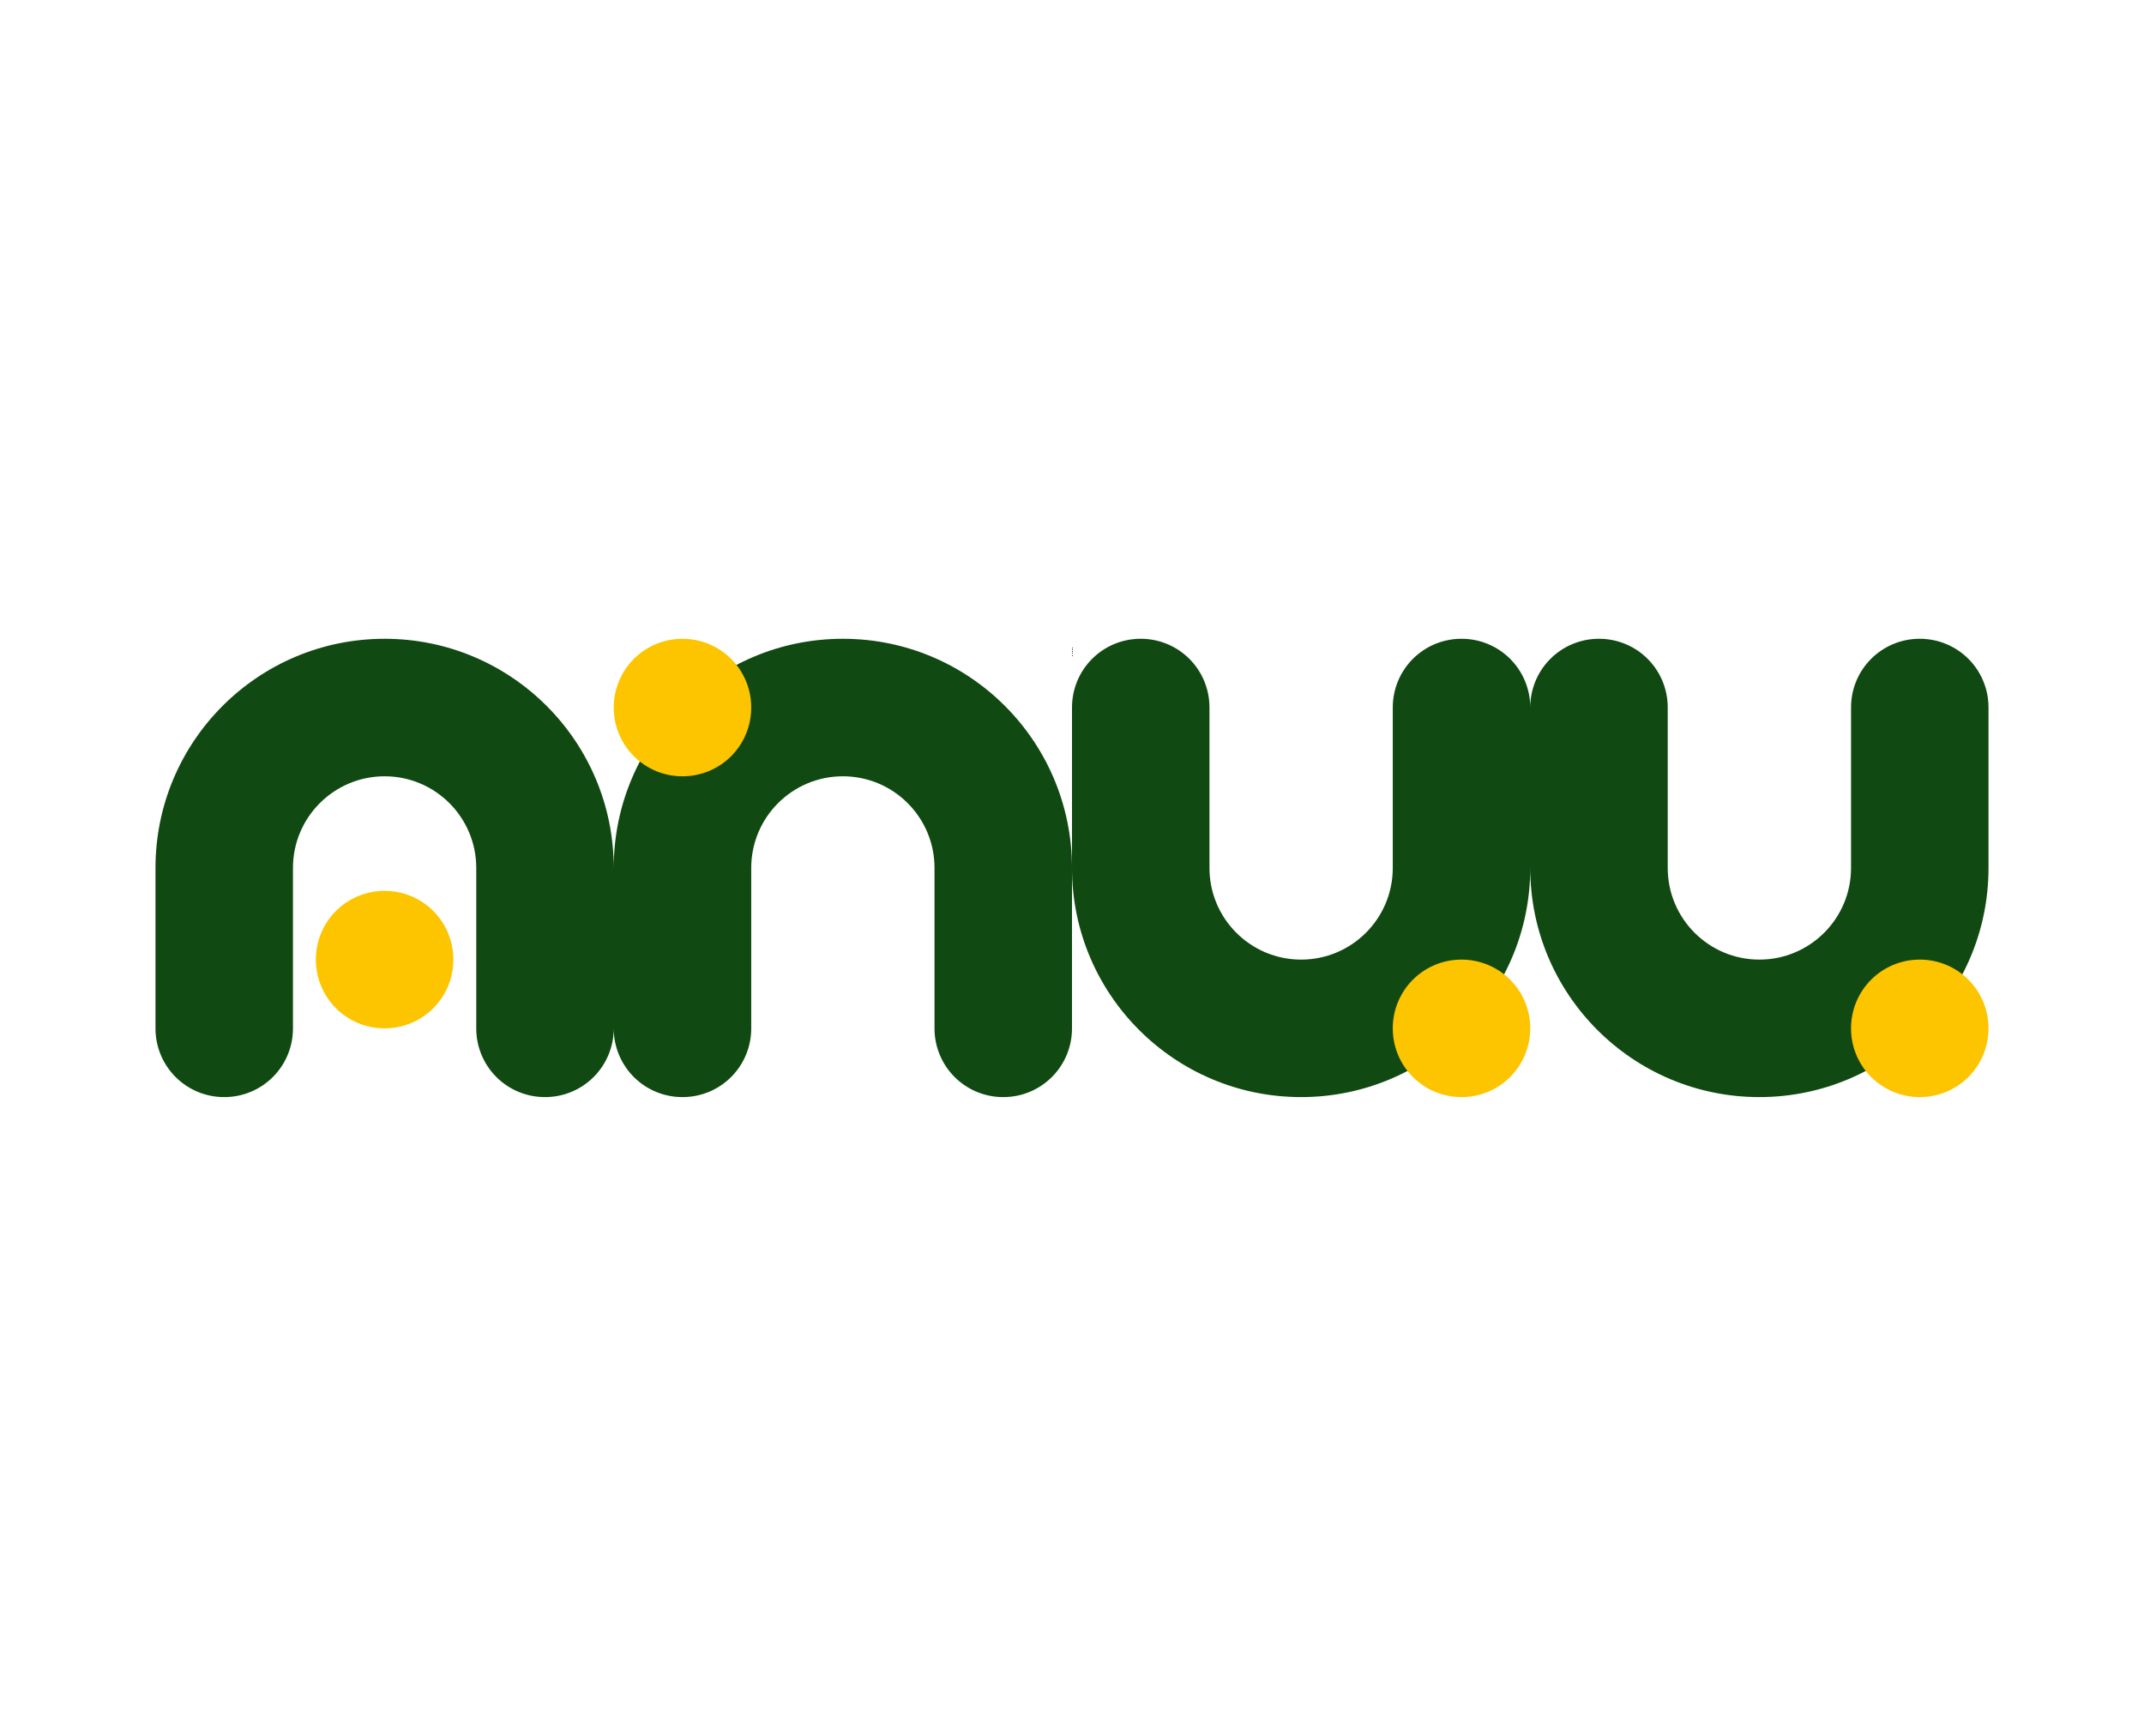
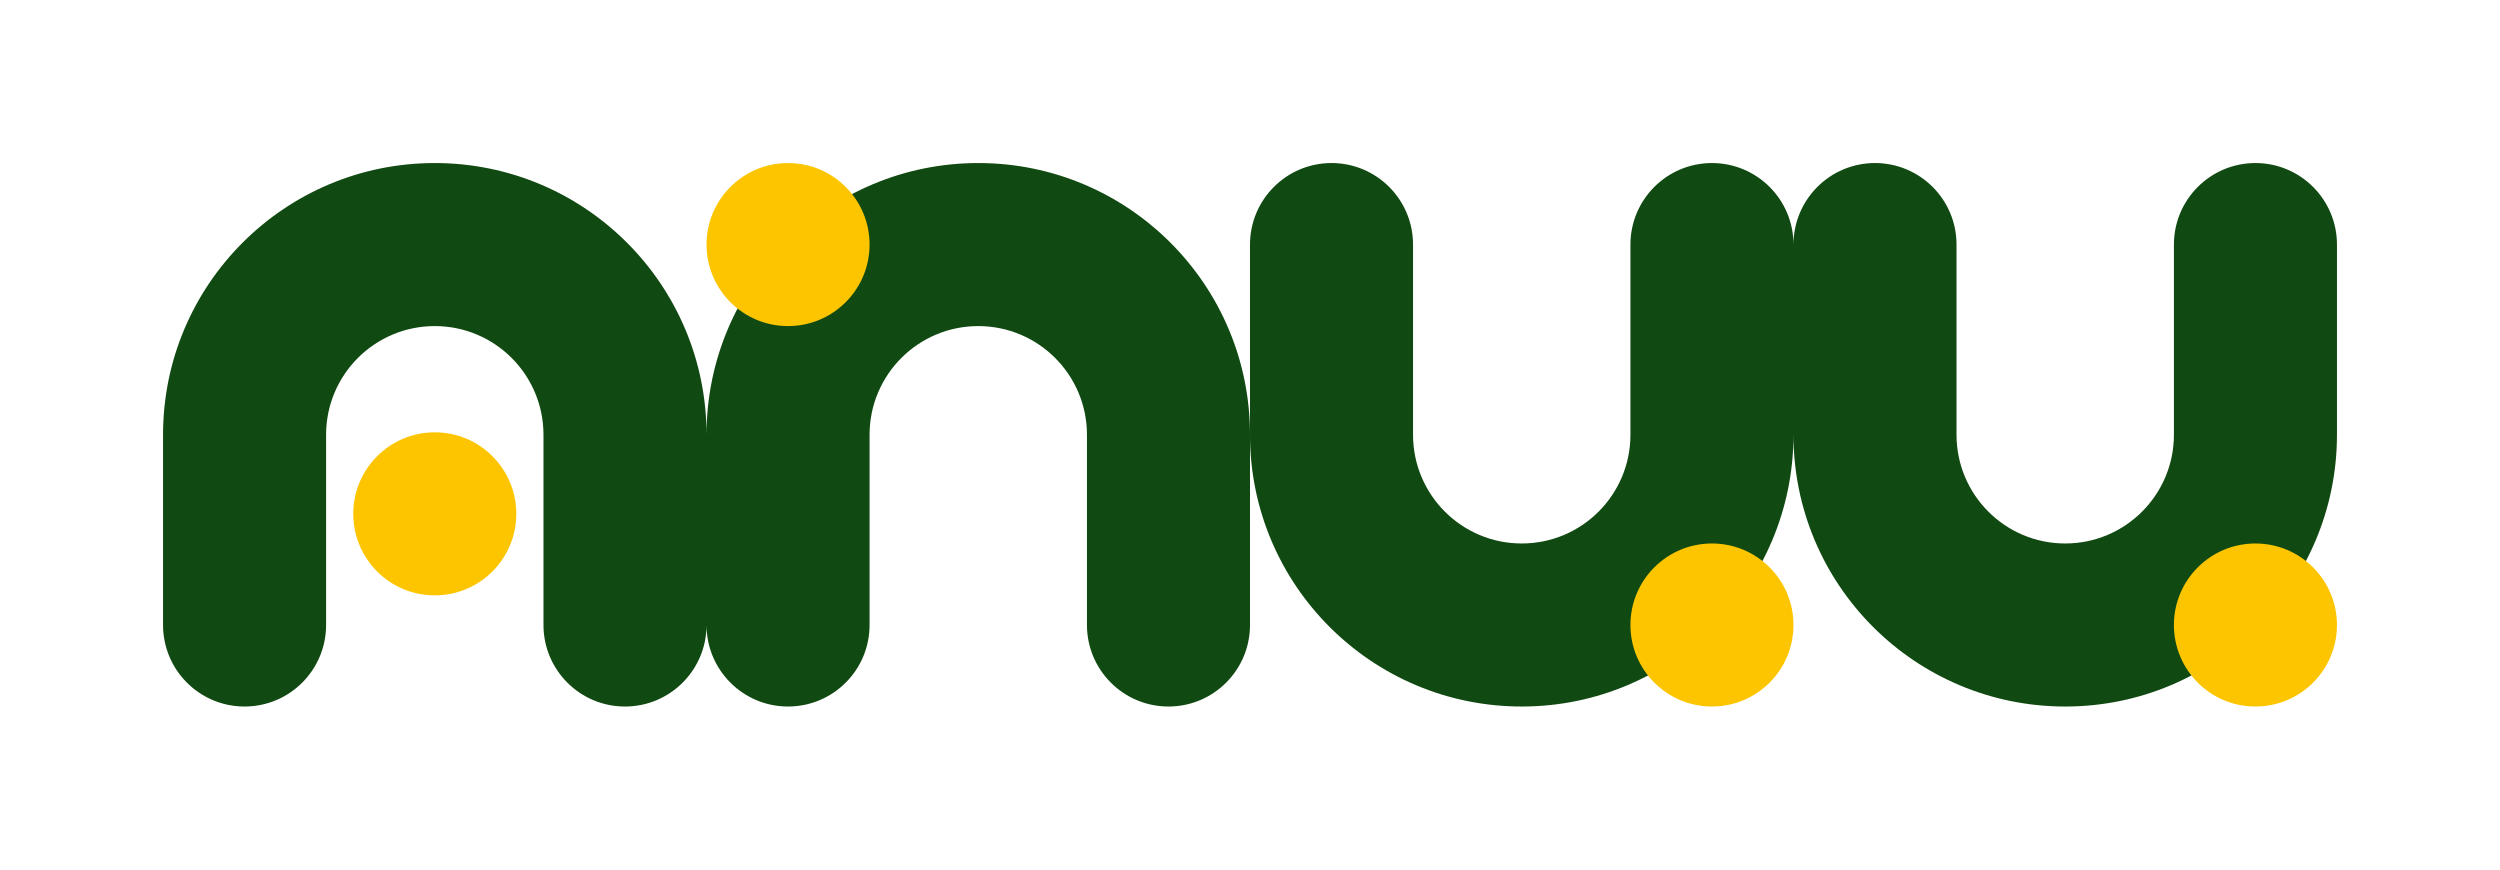
- <svg xmlns="http://www.w3.org/2000/svg" viewBox="344.564 330.278 111.737 91.218" width="53.87" height="43.61">
-   <path style="fill:#104911;fill-opacity:1;stroke-width:.58;stroke-linecap:square;paint-order:stroke fill markers" d="M364.307 363.845a12.042 12.042 0 0 0-12.042 12.042v8.43a3.604 3.604 0 0 0 3.613 3.612 3.604 3.604 0 0 0 3.612-3.612v3.612-12.042a4.817 4.817 0 0 1 4.817-4.816 4.817 4.817 0 0 1 4.816 4.816v8.43a3.605 3.605 0 0 0 3.613 3.612 3.604 3.604 0 0 0 3.612-3.612 3.605 3.605 0 0 0 3.613 3.612 3.604 3.604 0 0 0 3.613-3.612v-8.43a4.817 4.817 0 0 1 4.816-4.816 4.817 4.817 0 0 1 4.817 4.816v12.042-3.612a3.604 3.604 0 0 0 3.613 3.612 3.604 3.604 0 0 0 3.612-3.612v-8.43a12.042 12.042 0 0 0-12.042-12.042 12.042 12.042 0 0 0-12.042 12.042 12.042 12.042 0 0 0-12.041-12.042zm36.125 12.042a12.042 12.042 0 0 0 12.042 12.042 12.042 12.042 0 0 0 12.042-12.042 12.042 12.042 0 0 0 12.042 12.042 12.042 12.042 0 0 0 12.042-12.042v-8.43a3.604 3.604 0 0 0-3.613-3.612 3.604 3.604 0 0 0-3.612 3.613v-3.613 12.042a4.817 4.817 0 0 1-4.817 4.817 4.817 4.817 0 0 1-4.817-4.817v-8.43a3.604 3.604 0 0 0-3.612-3.612 3.605 3.605 0 0 0-3.613 3.613 3.604 3.604 0 0 0-3.612-3.613 3.605 3.605 0 0 0-3.613 3.613v8.43a4.817 4.817 0 0 1-4.817 4.816 4.817 4.817 0 0 1-4.817-4.817v-8.43a3.604 3.604 0 0 0-3.612-3.612 3.604 3.604 0 0 0-3.612 3.613v-3.613z" />
-   <path style="fill:#fdc500;fill-opacity:1;stroke-width:.209;stroke-linecap:square;paint-order:stroke fill markers" d="M379.961 363.846a3.605 3.605 0 0 0-3.612 3.612 3.605 3.605 0 0 0 3.612 3.613 3.605 3.605 0 0 0 3.613-3.613 3.604 3.604 0 0 0-3.613-3.612zm-15.654 13.245a3.605 3.605 0 0 0-3.613 3.613 3.605 3.605 0 0 0 3.613 3.613 3.605 3.605 0 0 0 3.612-3.613 3.605 3.605 0 0 0-3.612-3.613zm56.596 3.613a3.605 3.605 0 0 0-3.612 3.613 3.605 3.605 0 0 0 3.612 3.612 3.605 3.605 0 0 0 3.613-3.612 3.605 3.605 0 0 0-3.613-3.613zm24.084 0a3.605 3.605 0 0 0-3.612 3.613 3.604 3.604 0 0 0 3.612 3.612 3.605 3.605 0 0 0 3.613-3.612 3.605 3.605 0 0 0-3.613-3.613z" />
+ <svg xmlns="http://www.w3.org/2000/svg" viewBox="0 0 460 160">
+   <path d="M 60 115 C 60 123.284 53.284 130 45 130 C 36.716 130 30 123.284 30 115 L 30 80 C 30 52.386 52.386 30 80 30 C 107.614 30 130 52.386 130 80 C 130 52.386 152.386 30 180 30 C 207.614 30 230 52.386 230 80 L 230 115 C 230 123.284 223.284 130 215 130 C 206.716 130 200 123.284 200 115 L 200 80 C 200 68.954 191.046 60 180 60 C 168.954 60 160 68.954 160 80 L 160 115 C 160 123.284 153.284 130 145 130 C 136.716 130 130 123.284 130 115 C 130 123.284 123.284 130 115 130 C 106.716 130 100 123.284 100 115 L 100 80 C 100 68.954 91.046 60 80 60 C 68.954 60 60 68.954 60 80 L 60 115 Z M 260 80 C 260 91.046 268.954 100 280 100 C 291.046 100 300 91.046 300 80 L 300 45 C 300 36.716 306.716 30 315 30 C 323.284 30 330 36.716 330 45 C 330 36.716 336.716 30 345 30 C 353.284 30 360 36.716 360 45 L 360 80 C 360 91.046 368.954 100 380 100 C 391.046 100 400 91.046 400 80 L 400 45 C 400 36.716 406.716 30 415 30 C 423.284 30 430 36.716 430 45 L 430 80 C 430 107.614 407.614 130 380 130 C 352.386 130 330 107.614 330 80 C 330 107.614 307.614 130 280 130 C 252.386 130 230 107.614 230 80 L 230 45 C 230 36.716 236.716 30 245 30 C 253.284 30 260 36.716 260 45 L 260 80 Z" style="fill: rgb(16, 73, 17);" />
+   <path d="M 95 94.547 C 95 102.831 88.284 109.547 80 109.547 C 71.715 109.547 65 102.831 65 94.547 C 65 86.263 71.715 79.547 80 79.547 C 88.284 79.547 95 86.263 95 94.547 Z M 160 45 C 160 53.284 153.284 60 145 60 C 136.715 60 130 53.284 130 45 C 130 36.716 136.715 30 145 30 C 153.284 30 160 36.716 160 45 Z M 330 115 C 330 123.284 323.284 130 315 130 C 306.715 130 300 123.284 300 115 C 300 106.716 306.715 100 315 100 C 323.284 100 330 106.716 330 115 Z M 430 115 C 430 123.284 423.284 130 415 130 C 406.715 130 400 123.284 400 115 C 400 106.716 406.715 100 415 100 C 423.284 100 430 106.716 430 115 Z" style="fill: rgb(253, 197, 0);" />
</svg>
